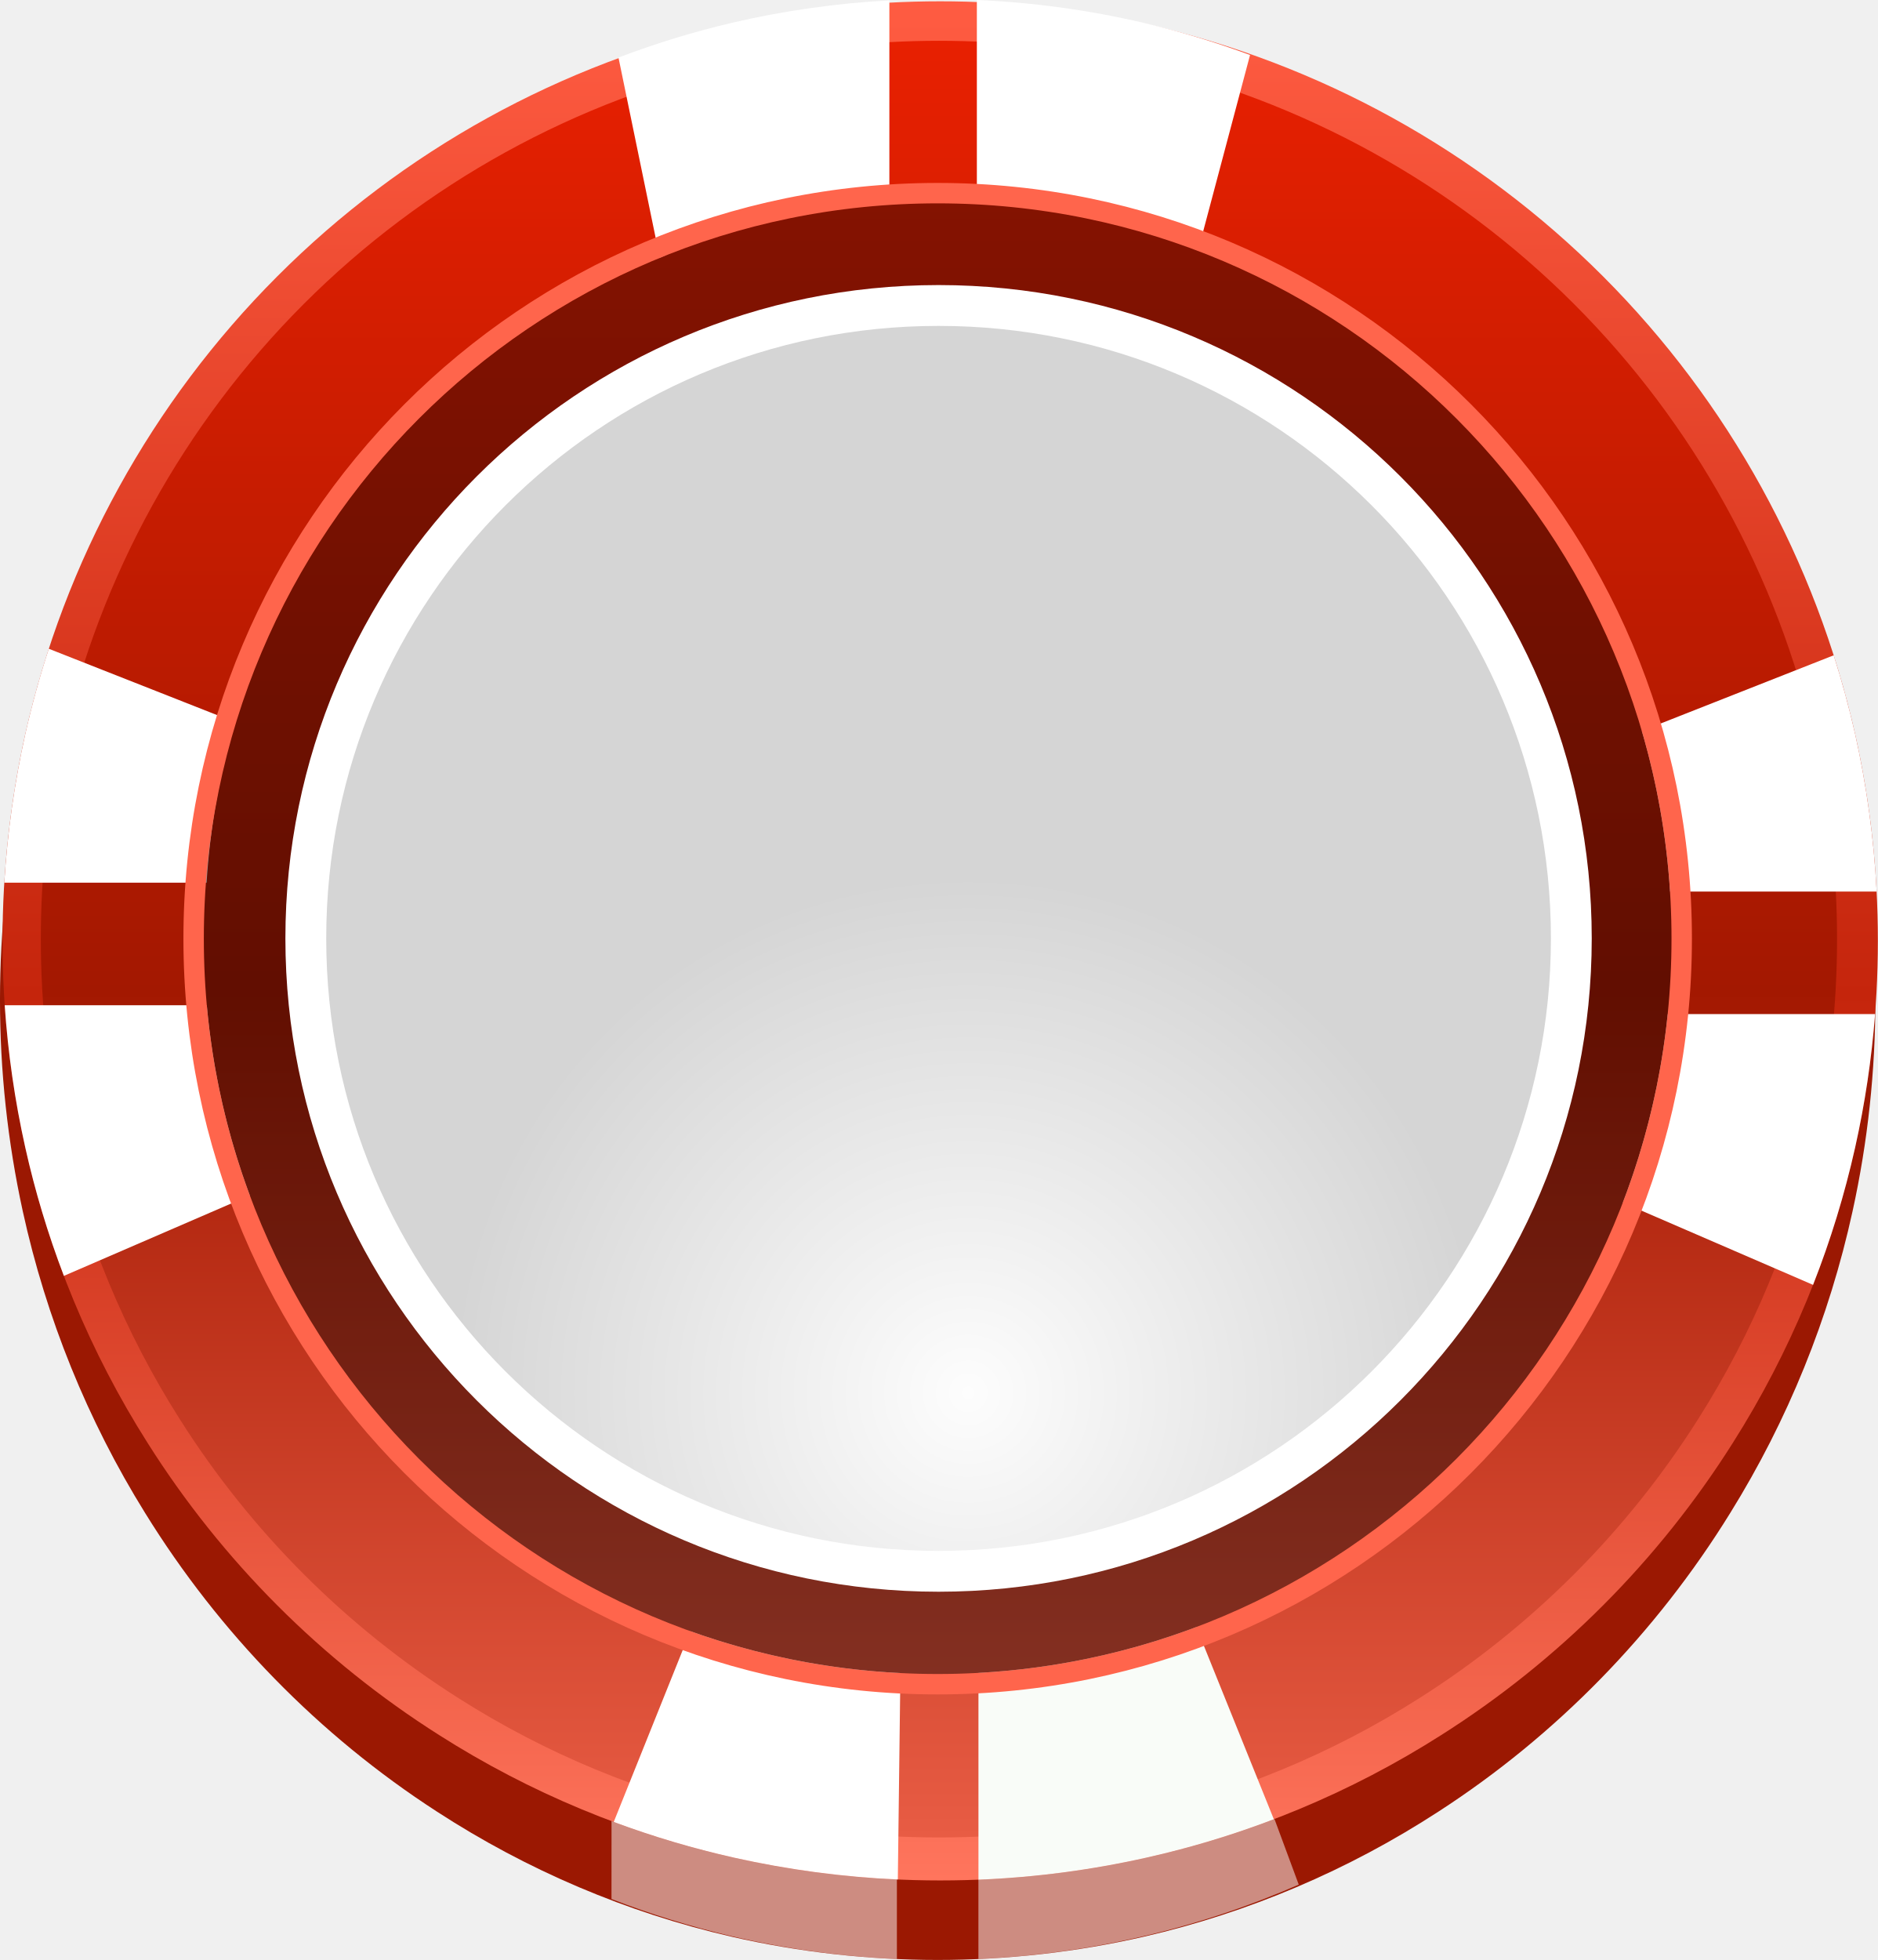
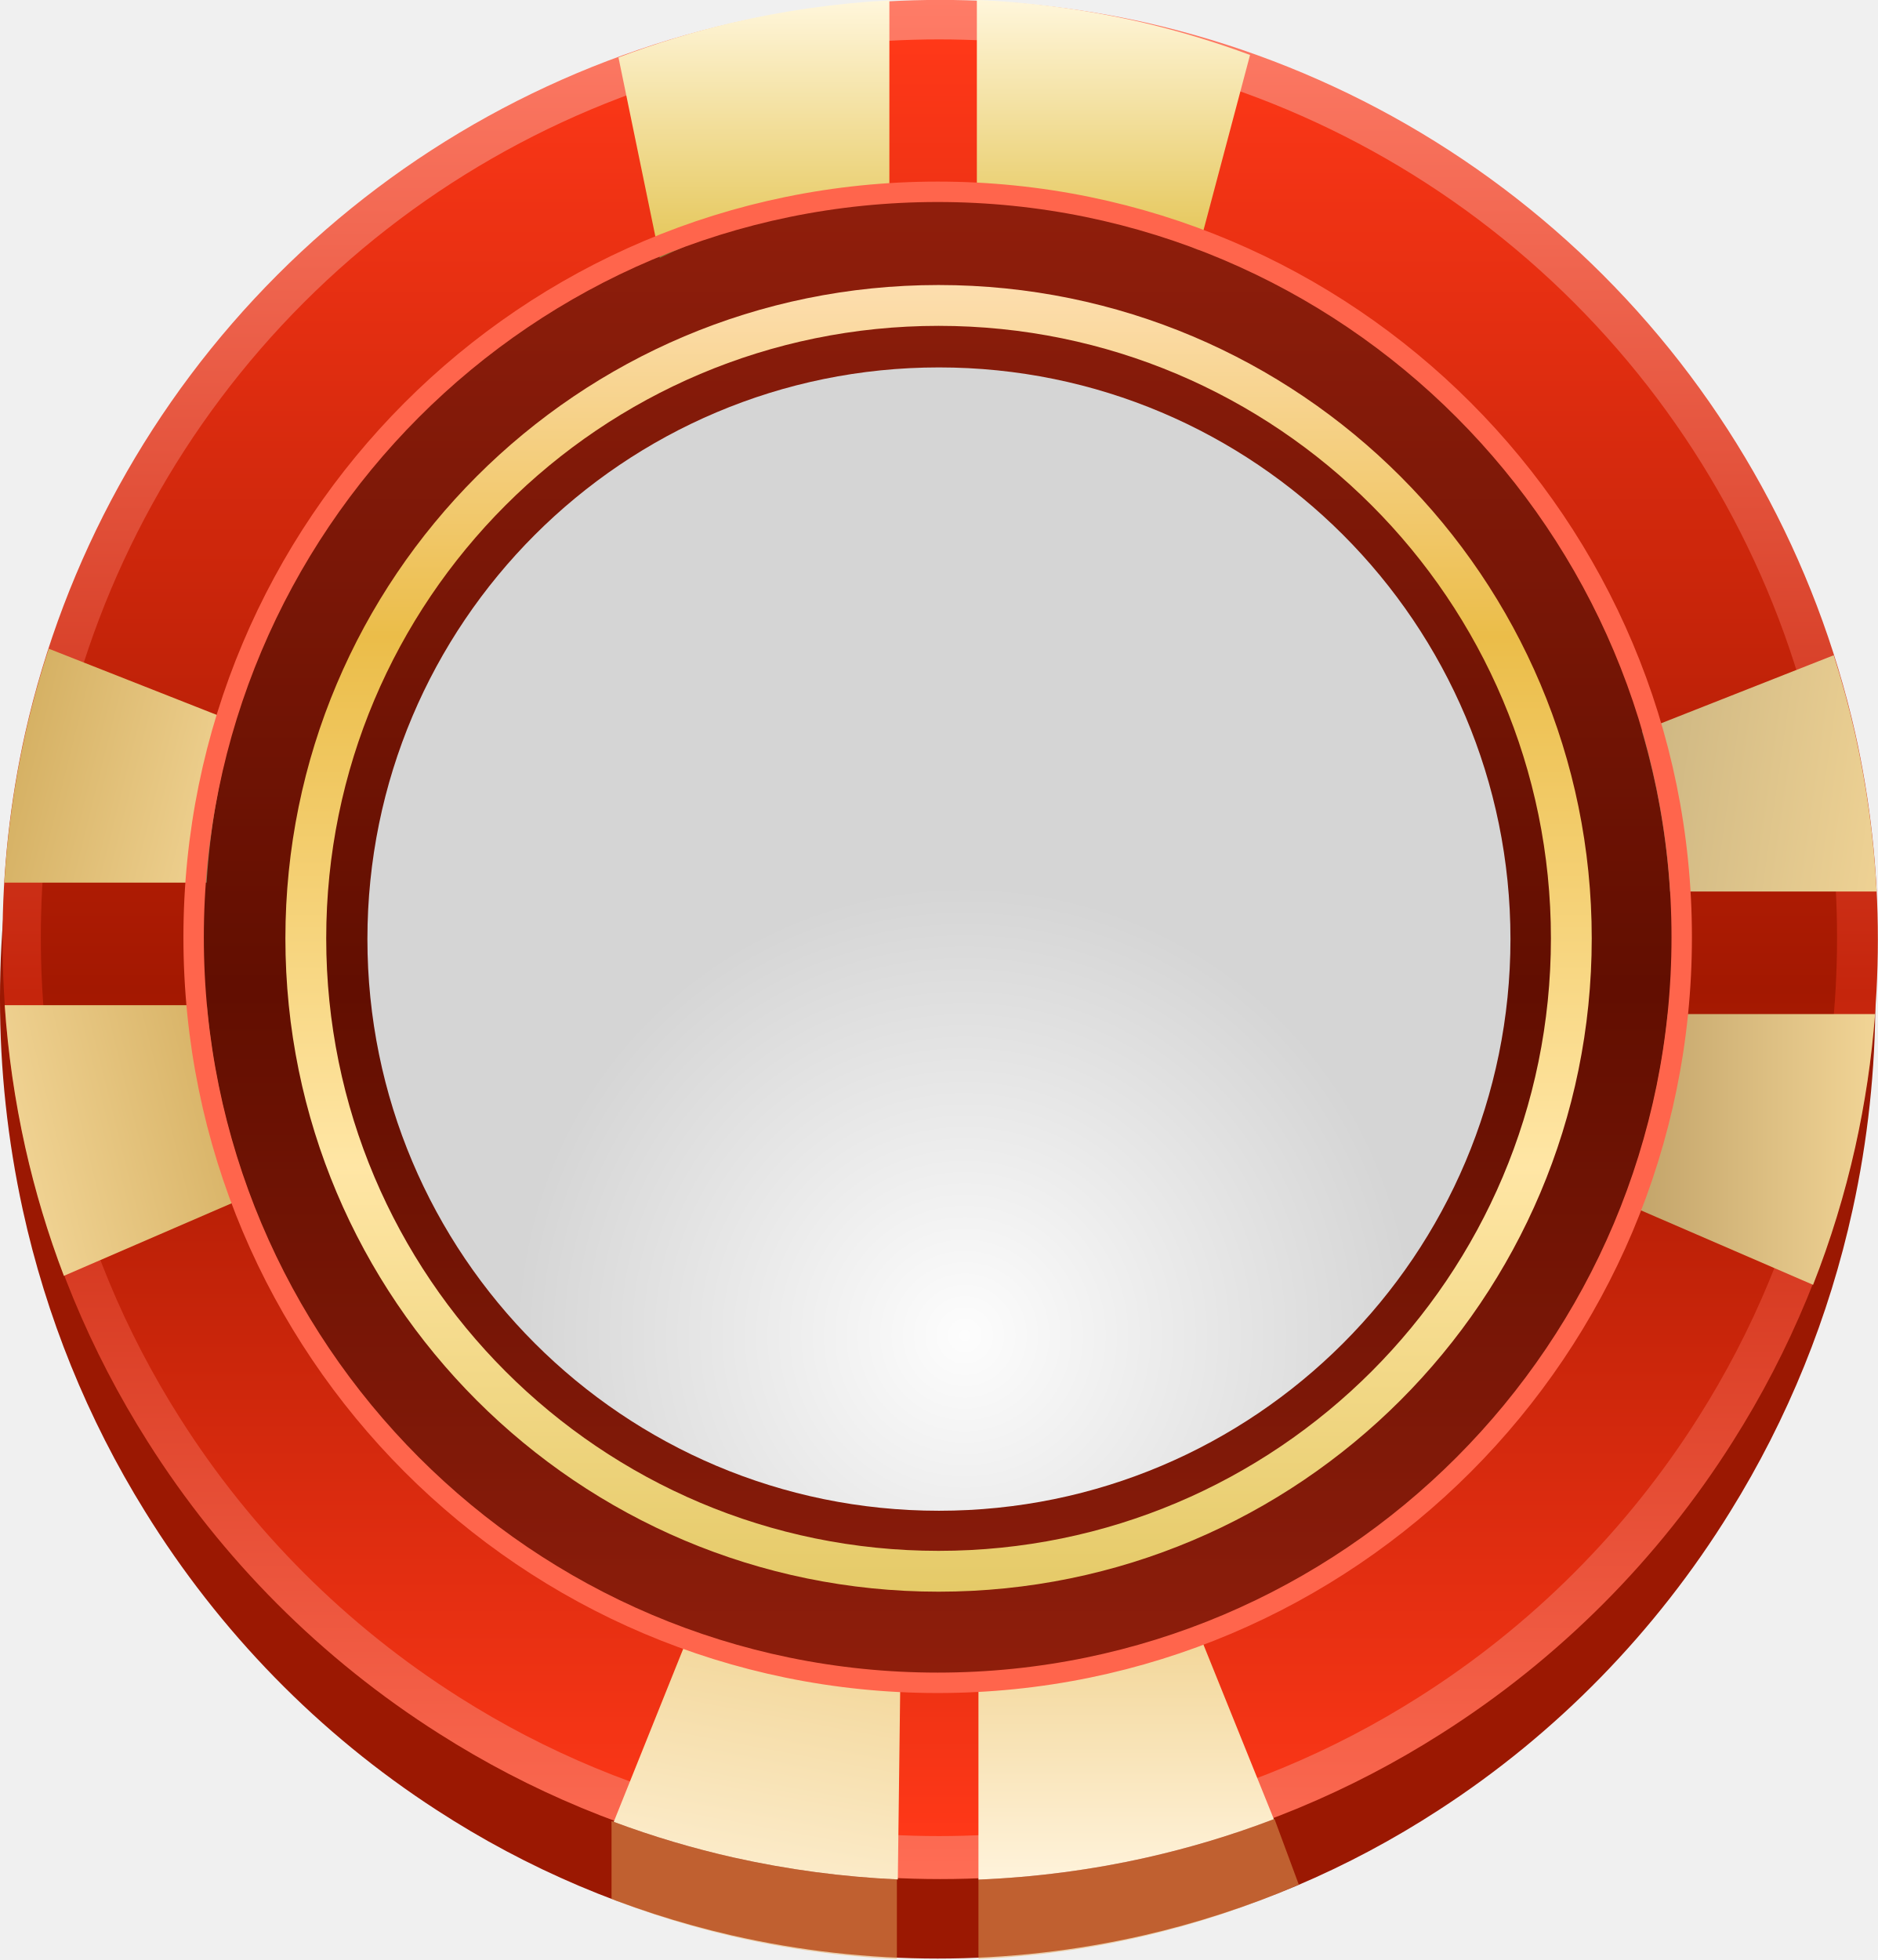
<svg xmlns="http://www.w3.org/2000/svg" width="46" height="48" viewBox="0 0 46 48" fill="none">
-   <path d="M45.938 24.489C45.94 26.228 45.753 27.962 45.381 29.659C44.807 32.282 43.793 34.782 42.385 37.05C40.563 39.999 38.123 42.497 35.242 44.362C33.026 45.803 30.583 46.841 28.021 47.429C24.694 48.189 21.244 48.189 17.918 47.429C15.356 46.841 12.913 45.803 10.697 44.362C7.816 42.497 5.376 39.999 3.553 37.05C2.145 34.782 1.131 32.282 0.557 29.659C-0.186 26.253 -0.186 22.721 0.557 19.315C1.516 14.978 3.656 11.007 6.728 7.863C9.801 4.719 13.68 2.53 17.918 1.549C21.244 0.789 24.694 0.789 28.021 1.549C32.258 2.531 36.137 4.72 39.209 7.864C42.281 11.008 44.421 14.978 45.381 19.315C45.753 21.013 45.94 22.748 45.938 24.489Z" fill="#9B1802" />
-   <path d="M46 23.042C46.001 24.744 45.814 26.441 45.443 28.102C44.869 30.669 43.855 33.116 42.447 35.336C40.624 38.222 38.184 40.667 35.303 42.492C33.087 43.903 30.644 44.918 28.082 45.493C24.756 46.238 21.306 46.238 17.979 45.493C15.418 44.918 12.974 43.903 10.758 42.492C7.877 40.667 5.437 38.222 3.615 35.336C2.207 33.116 1.193 30.669 0.619 28.102C-0.124 24.768 -0.124 21.311 0.619 17.978C1.578 13.733 3.717 9.847 6.79 6.77C9.862 3.692 13.742 1.55 17.979 0.59C21.306 -0.154 24.756 -0.154 28.082 0.59C32.319 1.551 36.198 3.694 39.271 6.771C42.343 9.848 44.483 13.733 45.443 17.978C45.815 19.64 46.001 21.338 46 23.042Z" fill="url(#paint0_linear_10072_15716)" />
-   <path d="M45 22.999C45.001 24.627 44.822 26.249 44.466 27.837C43.916 30.291 42.945 32.631 41.597 34.754C39.851 37.513 37.514 39.85 34.755 41.596C32.632 42.944 30.292 43.915 27.838 44.465C24.652 45.177 21.348 45.177 18.162 44.465C15.708 43.915 13.368 42.944 11.245 41.596C8.486 39.85 6.149 37.513 4.403 34.754C3.055 32.631 2.084 30.291 1.534 27.837C0.822 24.65 0.822 21.345 1.534 18.157C2.452 14.099 4.502 10.383 7.444 7.441C10.387 4.499 14.103 2.45 18.162 1.533C21.348 0.821 24.652 0.821 27.838 1.533C31.896 2.451 35.612 4.5 38.554 7.442C41.497 10.384 43.547 14.099 44.466 18.157C44.822 19.747 45.001 21.37 45 22.999Z" fill="url(#paint1_linear_10072_15716)" />
-   <path fill-rule="evenodd" clip-rule="evenodd" d="M23.967 46.032V47.976C25.328 47.915 26.684 47.728 28.02 47.416C29.32 47.112 30.59 46.689 31.814 46.154L31.219 44.547C30.199 44.937 29.151 45.253 28.082 45.493C26.725 45.797 25.348 45.977 23.967 46.032Z" fill="white" fill-opacity="0.5" />
-   <path fill-rule="evenodd" clip-rule="evenodd" d="M14.98 44.599L14.979 46.507C15.937 46.878 16.918 47.182 17.918 47.417C19.254 47.728 20.61 47.915 21.97 47.977V46.027C20.631 45.966 19.296 45.788 17.979 45.493C16.958 45.264 15.956 44.965 14.98 44.599Z" fill="white" fill-opacity="0.5" />
-   <path fill-rule="evenodd" clip-rule="evenodd" d="M44.918 16.048C45.12 16.682 45.295 17.325 45.443 17.977C45.727 19.247 45.903 20.537 45.97 21.834H40.909C40.823 20.476 40.587 19.16 40.218 17.9L44.918 16.048Z" fill="white" />
-   <path fill-rule="evenodd" clip-rule="evenodd" d="M39.753 29.451C40.312 27.994 40.688 26.446 40.852 24.835H45.932C45.847 25.933 45.684 27.025 45.443 28.102C45.186 29.25 44.841 30.375 44.412 31.466L39.753 29.451Z" fill="white" />
-   <path fill-rule="evenodd" clip-rule="evenodd" d="M23.929 -0.001C25.302 0.059 26.672 0.246 28.02 0.561C28.904 0.77 29.773 1.033 30.621 1.347L29.352 6.12C27.653 5.363 25.83 4.899 23.929 4.782V-0.001Z" fill="white" />
-   <path fill-rule="evenodd" clip-rule="evenodd" d="M21.786 0.01V4.797C19.807 4.948 17.915 5.474 16.162 6.316L15.15 1.409C16.052 1.067 16.976 0.783 17.918 0.561C19.194 0.263 20.488 0.079 21.786 0.01Z" fill="white" />
-   <path fill-rule="evenodd" clip-rule="evenodd" d="M5.066 24.618C5.212 26.243 5.572 27.805 6.12 29.276L1.565 31.246C1.175 30.224 0.858 29.174 0.619 28.102C0.362 26.952 0.195 25.788 0.115 24.618H5.066Z" fill="white" />
-   <path fill-rule="evenodd" clip-rule="evenodd" d="M0.105 21.617C0.18 20.396 0.351 19.179 0.619 17.978C0.779 17.27 0.971 16.573 1.195 15.888L5.751 17.683C5.382 18.943 5.146 20.26 5.06 21.617H0.105Z" fill="white" />
-   <path fill-rule="evenodd" clip-rule="evenodd" d="M23.968 40.969C25.837 40.866 27.631 40.477 29.305 39.846L31.204 44.553C30.189 44.94 29.146 45.255 28.082 45.493C26.726 45.797 25.349 45.977 23.968 46.033V40.969Z" fill="#F9FCF8" />
-   <path fill-rule="evenodd" clip-rule="evenodd" d="M16.91 39.947C18.53 40.528 20.258 40.883 22.056 40.973L21.993 46.028C20.646 45.968 19.303 45.789 17.98 45.493C16.977 45.268 15.993 44.976 15.034 44.619L16.91 39.947Z" fill="white" />
-   <path d="M22.969 41.246C33.036 41.246 41.195 33.071 41.195 22.988C41.195 12.905 33.036 4.73 22.969 4.73C12.903 4.73 4.743 12.905 4.743 22.988C4.743 33.071 12.903 41.246 22.969 41.246Z" fill="black" fill-opacity="0.4" stroke="#FF654C" stroke-width="0.5" />
-   <path d="M38.491 22.981C38.491 31.542 31.551 38.481 22.991 38.481C14.43 38.481 7.491 31.542 7.491 22.981C7.491 14.421 14.43 7.481 22.991 7.481C31.551 7.481 38.491 14.421 38.491 22.981Z" fill="url(#paint2_radial_10072_15716)" stroke="white" />
+   <path d="M45.938 24.455C45.94 26.194 45.753 27.928 45.381 29.625C44.807 32.248 43.793 34.748 42.385 37.016C40.563 39.965 38.123 42.463 35.242 44.328C33.026 45.77 30.583 46.807 28.021 47.395C24.694 48.155 21.244 48.155 17.918 47.395C15.356 46.807 12.913 45.77 10.697 44.328C7.816 42.463 5.376 39.965 3.553 37.016C2.145 34.748 1.131 32.248 0.557 29.625C-0.186 26.219 -0.186 22.687 0.557 19.281C1.516 14.944 3.656 10.973 6.728 7.829C9.801 4.685 13.68 2.496 17.918 1.515C21.244 0.755 24.694 0.755 28.021 1.515C32.258 2.497 36.137 4.686 39.209 7.83C42.281 10.974 44.421 14.944 45.381 19.281C45.753 20.979 45.94 22.715 45.938 24.455Z" fill="#9B1802" />
+   <path d="M46 23.008C46.001 24.71 45.814 26.407 45.443 28.068C44.869 30.635 43.855 33.082 42.447 35.302C40.624 38.188 38.184 40.633 35.303 42.458C33.087 43.869 30.644 44.884 28.082 45.46C24.756 46.204 21.306 46.204 17.979 45.46C15.417 44.884 12.974 43.869 10.758 42.458C7.877 40.633 5.437 38.188 3.615 35.302C2.207 33.082 1.193 30.635 0.619 28.068C-0.124 24.734 -0.124 21.277 0.619 17.944C1.578 13.699 3.717 9.813 6.79 6.736C9.862 3.658 13.742 1.516 17.979 0.556C21.306 -0.188 24.756 -0.188 28.082 0.556C32.319 1.517 36.198 3.66 39.27 6.737C42.343 9.814 44.483 13.699 45.443 17.944C45.815 19.606 46.001 21.304 46 23.008Z" fill="url(#paint0_linear_10187_104228)" />
+   <path d="M45 22.965C45.001 24.593 44.822 26.215 44.466 27.803C43.916 30.257 42.945 32.597 41.597 34.72C39.851 37.479 37.514 39.816 34.755 41.562C32.632 42.91 30.292 43.881 27.838 44.431C24.652 45.143 21.348 45.143 18.162 44.431C15.708 43.881 13.368 42.91 11.245 41.562C8.486 39.816 6.149 37.479 4.403 34.72C3.055 32.597 2.084 30.257 1.534 27.803C0.822 24.616 0.822 21.311 1.534 18.123C2.452 14.065 4.502 10.349 7.444 7.407C10.387 4.465 14.103 2.417 18.162 1.499C21.348 0.787 24.652 0.787 27.838 1.499C31.896 2.418 35.612 4.466 38.554 7.408C41.497 10.35 43.547 14.065 44.466 18.123C44.822 19.713 45.001 21.336 45 22.965Z" fill="url(#paint1_linear_10187_104228)" />
+   <path fill-rule="evenodd" clip-rule="evenodd" d="M23.968 46.031V47.975C25.328 47.914 26.684 47.727 28.021 47.415C29.321 47.111 30.59 46.688 31.815 46.153L31.219 44.545C30.199 44.935 29.151 45.252 28.082 45.492C26.726 45.796 25.349 45.975 23.968 46.031Z" fill="#E7A85E" fill-opacity="0.5" />
+   <path fill-rule="evenodd" clip-rule="evenodd" d="M14.98 44.597L14.98 46.506C15.937 46.877 16.918 47.181 17.918 47.415C19.254 47.727 20.61 47.914 21.97 47.975V46.026C20.631 45.965 19.296 45.787 17.98 45.492C16.959 45.263 15.956 44.964 14.98 44.597Z" fill="#E7A85E" fill-opacity="0.5" />
+   <path fill-rule="evenodd" clip-rule="evenodd" d="M44.918 16.047C45.12 16.68 45.296 17.324 45.443 17.976C45.727 19.245 45.903 20.535 45.97 21.833H40.909C40.824 20.475 40.588 19.158 40.218 17.899L44.918 16.047Z" fill="url(#paint2_linear_10187_104228)" />
+   <path fill-rule="evenodd" clip-rule="evenodd" d="M39.753 29.45C40.313 27.993 40.689 26.445 40.852 24.834H45.932C45.847 25.932 45.684 27.024 45.444 28.101C45.187 29.249 44.842 30.374 44.413 31.465L39.753 29.45Z" fill="url(#paint3_linear_10187_104228)" />
+   <path fill-rule="evenodd" clip-rule="evenodd" d="M23.929 -0.002C25.302 0.057 26.672 0.245 28.021 0.559C28.904 0.769 29.773 1.031 30.621 1.346L29.353 6.119C27.653 5.361 25.83 4.898 23.929 4.78V-0.002Z" fill="url(#paint4_linear_10187_104228)" />
+   <path fill-rule="evenodd" clip-rule="evenodd" d="M21.786 0.009V4.796C19.807 4.947 17.915 5.473 16.162 6.315L15.15 1.407C16.052 1.066 16.976 0.782 17.918 0.559C19.194 0.262 20.488 0.078 21.786 0.009Z" fill="url(#paint5_linear_10187_104228)" />
+   <path fill-rule="evenodd" clip-rule="evenodd" d="M5.066 24.617C5.212 26.241 5.572 27.804 6.12 29.275L1.565 31.245C1.175 30.223 0.859 29.172 0.619 28.101C0.363 26.951 0.195 25.786 0.115 24.617H5.066Z" fill="url(#paint6_linear_10187_104228)" />
+   <path fill-rule="evenodd" clip-rule="evenodd" d="M0.105 21.616C0.18 20.395 0.351 19.177 0.619 17.976C0.779 17.269 0.971 16.572 1.195 15.887L5.752 17.682C5.382 18.942 5.146 20.258 5.06 21.616H0.105Z" fill="url(#paint7_linear_10187_104228)" />
+   <path fill-rule="evenodd" clip-rule="evenodd" d="M23.968 40.967C25.837 40.865 27.631 40.476 29.305 39.844L31.204 44.551C30.189 44.939 29.146 45.253 28.082 45.492C26.726 45.796 25.349 45.975 23.968 46.031V40.967Z" fill="url(#paint8_linear_10187_104228)" />
+   <path fill-rule="evenodd" clip-rule="evenodd" d="M16.91 39.946C18.53 40.527 20.258 40.882 22.056 40.972L21.993 46.027C20.646 45.966 19.303 45.788 17.98 45.492C16.978 45.267 15.994 44.975 15.034 44.617L16.91 39.946Z" fill="url(#paint9_linear_10187_104228)" />
+   <path d="M22.969 41.212C33.036 41.212 41.195 33.037 41.195 22.954C41.195 12.871 33.036 4.697 22.969 4.697C12.903 4.697 4.743 12.871 4.743 22.954C4.743 33.037 12.903 41.212 22.969 41.212Z" fill="black" fill-opacity="0.4" stroke="#FF654C" stroke-width="0.5" />
+   <path fill-rule="evenodd" clip-rule="evenodd" d="M22.991 37.98C31.275 37.98 37.991 31.264 37.991 22.98C37.991 14.696 31.275 7.98 22.991 7.98C14.707 7.98 7.991 14.696 7.991 22.98C7.991 31.264 14.707 37.98 22.991 37.98ZM38.991 22.98C38.991 31.817 31.827 38.98 22.991 38.98C14.154 38.98 6.991 31.817 6.991 22.98C6.991 14.143 14.154 6.98 22.991 6.98C31.827 6.98 38.991 14.143 38.991 22.98Z" fill="url(#paint10_linear_10187_104228)" />
+   <path d="M23 36.998C30.732 36.998 37 30.73 37 22.998C37 15.266 30.732 8.998 23 8.998C15.268 8.998 9 15.266 9 22.998C9 30.73 15.268 36.998 23 36.998Z" fill="url(#paint11_radial_10187_104228)" />
  <defs>
-     <linearGradient id="paint0_linear_10072_15716" x1="23.031" y1="0.032" x2="23.031" y2="46.052" gradientUnits="userSpaceOnUse">
-       <stop stop-color="#FF5C42" />
+     <linearGradient id="paint0_linear_10187_104228" x1="23.031" y1="-0.002" x2="23.031" y2="46.018" gradientUnits="userSpaceOnUse">
+       <stop stop-color="#FF7C67" />
      <stop offset="0.529" stop-color="#C5250C" />
-       <stop offset="1" stop-color="#FF755D" />
+       <stop offset="1" stop-color="#FF6D55" />
    </linearGradient>
-     <linearGradient id="paint1_linear_10072_15716" x1="23" y1="0.999" x2="23" y2="44.999" gradientUnits="userSpaceOnUse">
-       <stop stop-color="#E82001" />
+     <linearGradient id="paint1_linear_10187_104228" x1="23" y1="0.965" x2="23" y2="44.965" gradientUnits="userSpaceOnUse">
+       <stop stop-color="#FF3818" />
      <stop offset="0.529" stop-color="#A31801" />
-       <stop offset="1" stop-color="#E85C44" />
+       <stop offset="1" stop-color="#FF3818" />
    </linearGradient>
-     <radialGradient id="paint2_radial_10072_15716" cx="0" cy="0" r="1" gradientUnits="userSpaceOnUse" gradientTransform="translate(23.7151 34.0842) rotate(90) scale(15.3089)">
+     <linearGradient id="paint2_linear_10187_104228" x1="40" y1="18.977" x2="47" y2="19.977" gradientUnits="userSpaceOnUse">
+       <stop stop-color="#CDB682" />
+       <stop offset="1" stop-color="#F2D596" />
+     </linearGradient>
+     <linearGradient id="paint3_linear_10187_104228" x1="40" y1="27.977" x2="46" y2="27.977" gradientUnits="userSpaceOnUse">
+       <stop stop-color="#C2A369" />
+       <stop offset="1" stop-color="#F2D596" />
+     </linearGradient>
+     <linearGradient id="paint4_linear_10187_104228" x1="27.275" y1="-0.002" x2="27.275" y2="6.119" gradientUnits="userSpaceOnUse">
+       <stop stop-color="#FFF6DB" />
+       <stop offset="1" stop-color="#E4C555" />
+     </linearGradient>
+     <linearGradient id="paint5_linear_10187_104228" x1="18.468" y1="0.009" x2="18.468" y2="6.315" gradientUnits="userSpaceOnUse">
+       <stop stop-color="#FFF6DB" />
+       <stop offset="1" stop-color="#E4C555" />
+     </linearGradient>
+     <linearGradient id="paint6_linear_10187_104228" x1="6" y1="26.477" x2="0" y2="27.977" gradientUnits="userSpaceOnUse">
+       <stop stop-color="#D5AF61" />
+       <stop offset="1" stop-color="#F2D596" />
+     </linearGradient>
+     <linearGradient id="paint7_linear_10187_104228" x1="0" y1="18.977" x2="6" y2="20.477" gradientUnits="userSpaceOnUse">
+       <stop stop-color="#D4AF61" />
+       <stop offset="1" stop-color="#F2D596" />
+     </linearGradient>
+     <linearGradient id="paint8_linear_10187_104228" x1="27.586" y1="39.844" x2="27.586" y2="46.031" gradientUnits="userSpaceOnUse">
+       <stop stop-color="#F2D596" />
+       <stop offset="1" stop-color="#FFF3DB" />
+     </linearGradient>
+     <linearGradient id="paint9_linear_10187_104228" x1="20.5" y1="39.977" x2="19" y2="47.977" gradientUnits="userSpaceOnUse">
+       <stop stop-color="#F2D596" />
+       <stop offset="1" stop-color="#FFF3DB" />
+     </linearGradient>
+     <linearGradient id="paint10_linear_10187_104228" x1="22.991" y1="6.98" x2="22.991" y2="38.98" gradientUnits="userSpaceOnUse">
+       <stop stop-color="#FDDEAF" />
+       <stop offset="0.269" stop-color="#EBBD49" />
+       <stop offset="0.675" stop-color="#FFE6A5" />
+       <stop offset="1" stop-color="#E5CA68" />
+     </linearGradient>
+     <radialGradient id="paint11_radial_10187_104228" cx="0" cy="0" r="1" gradientUnits="userSpaceOnUse" gradientTransform="translate(23.6339 32.713) rotate(90) scale(13.3953)">
      <stop stop-color="#FDFDFD" />
      <stop offset="0.825" stop-color="#D5D5D5" />
    </radialGradient>
  </defs>
</svg>
